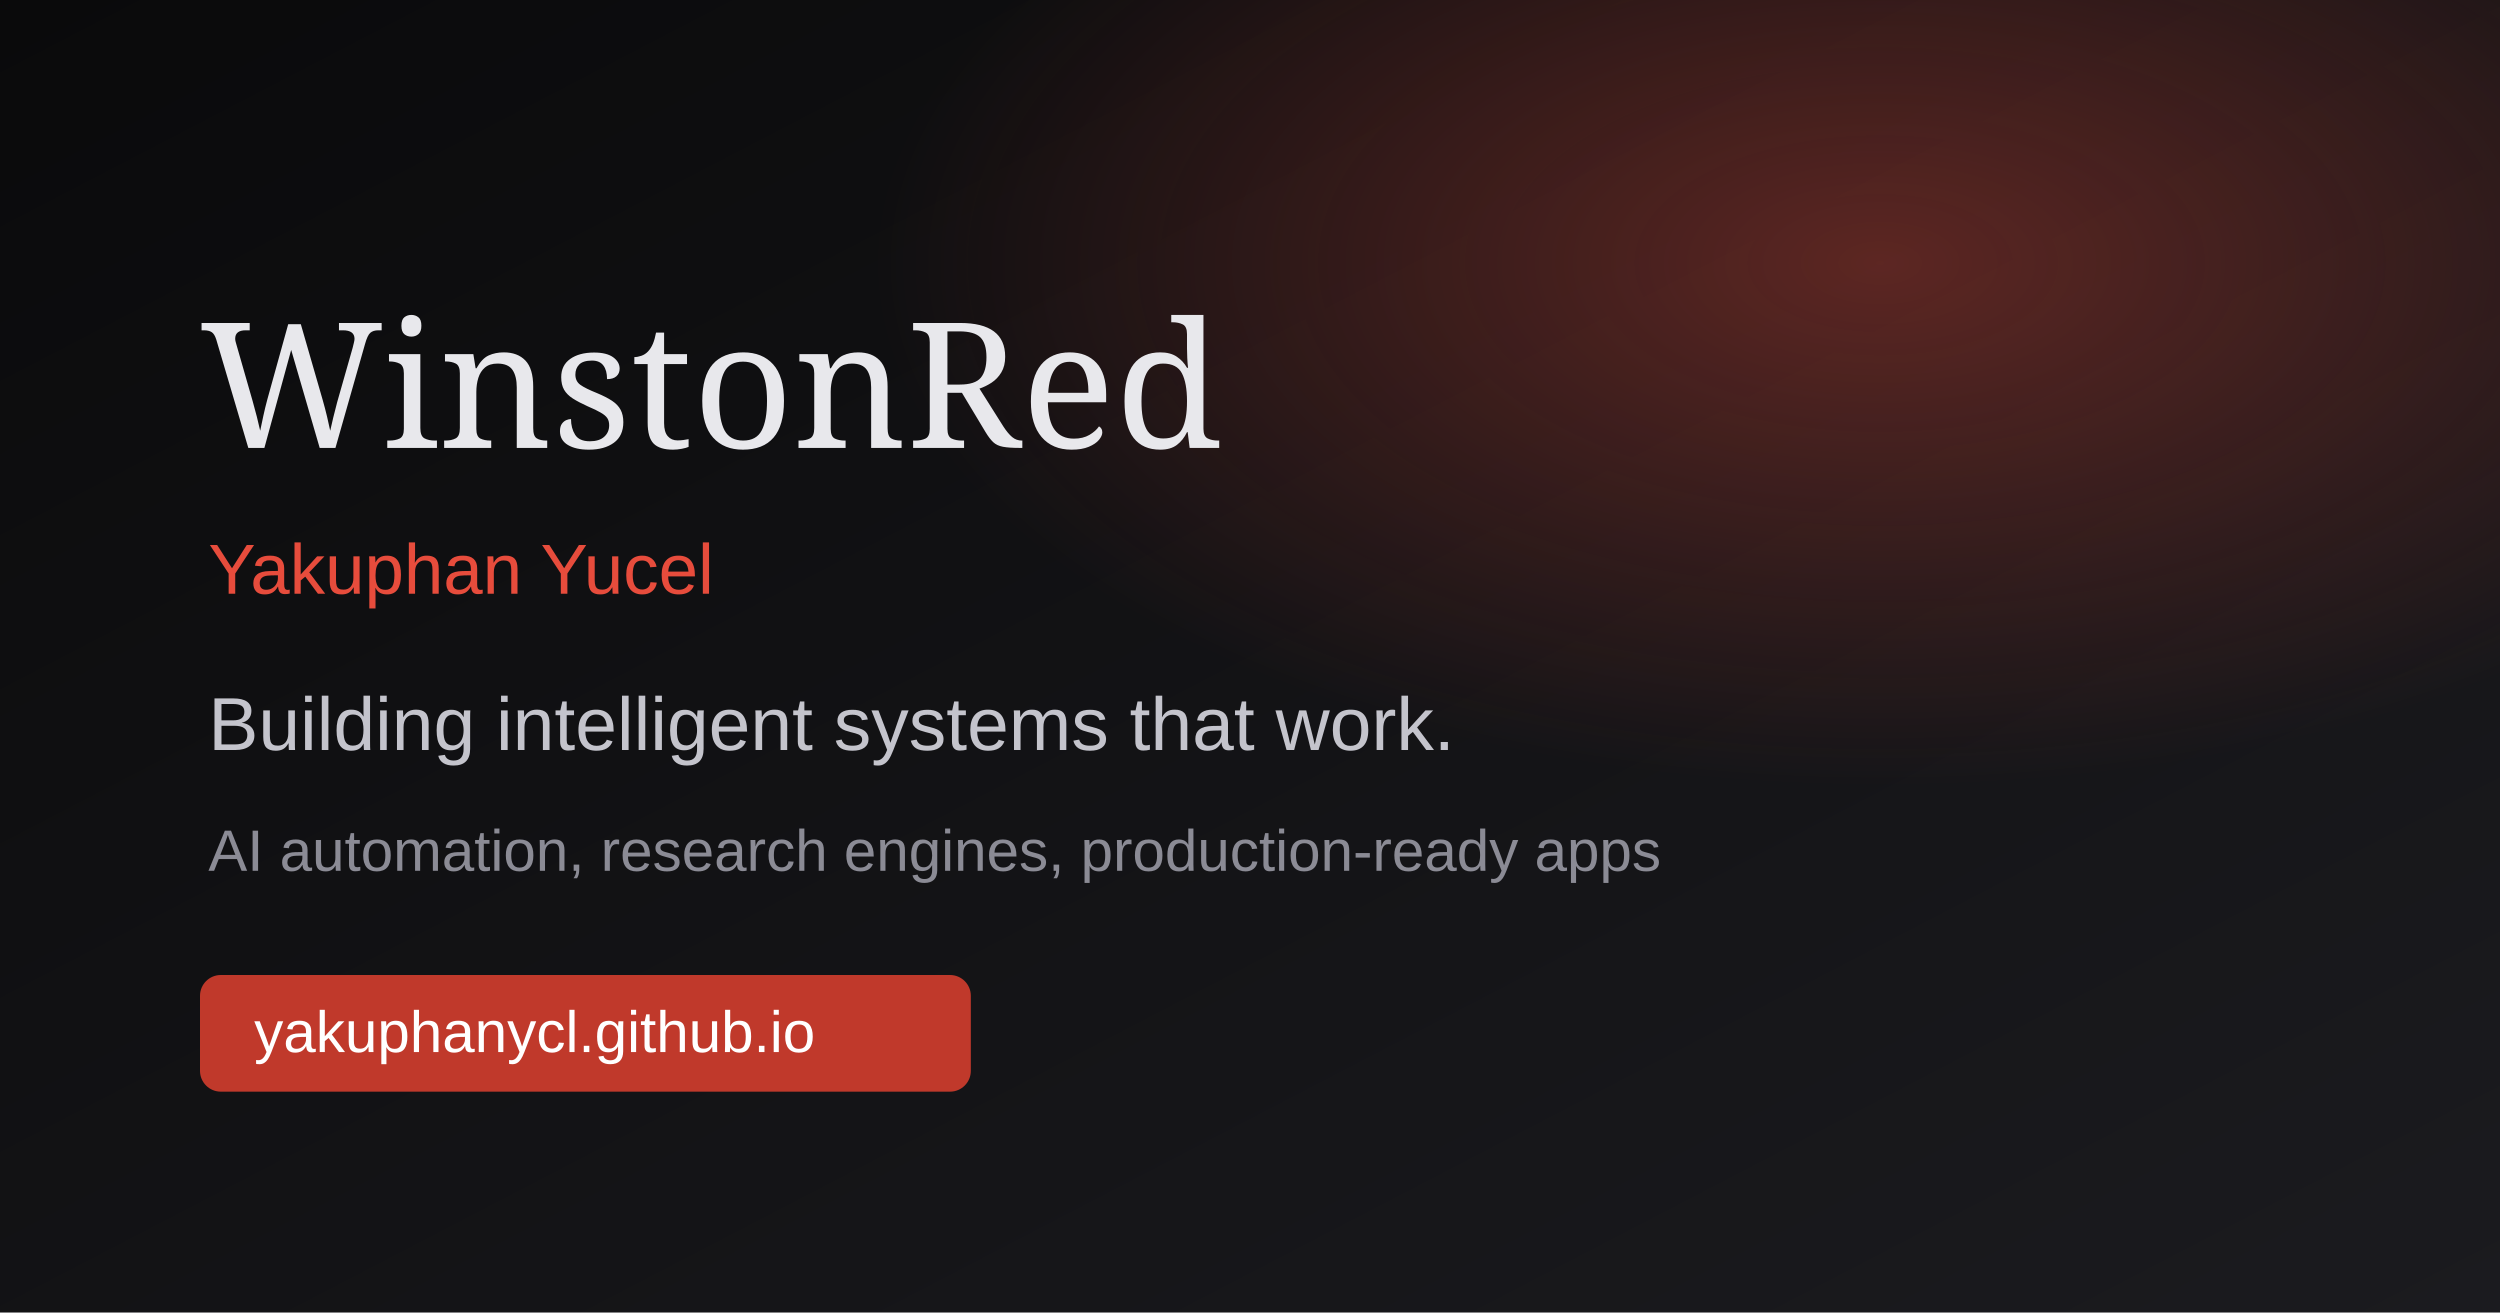
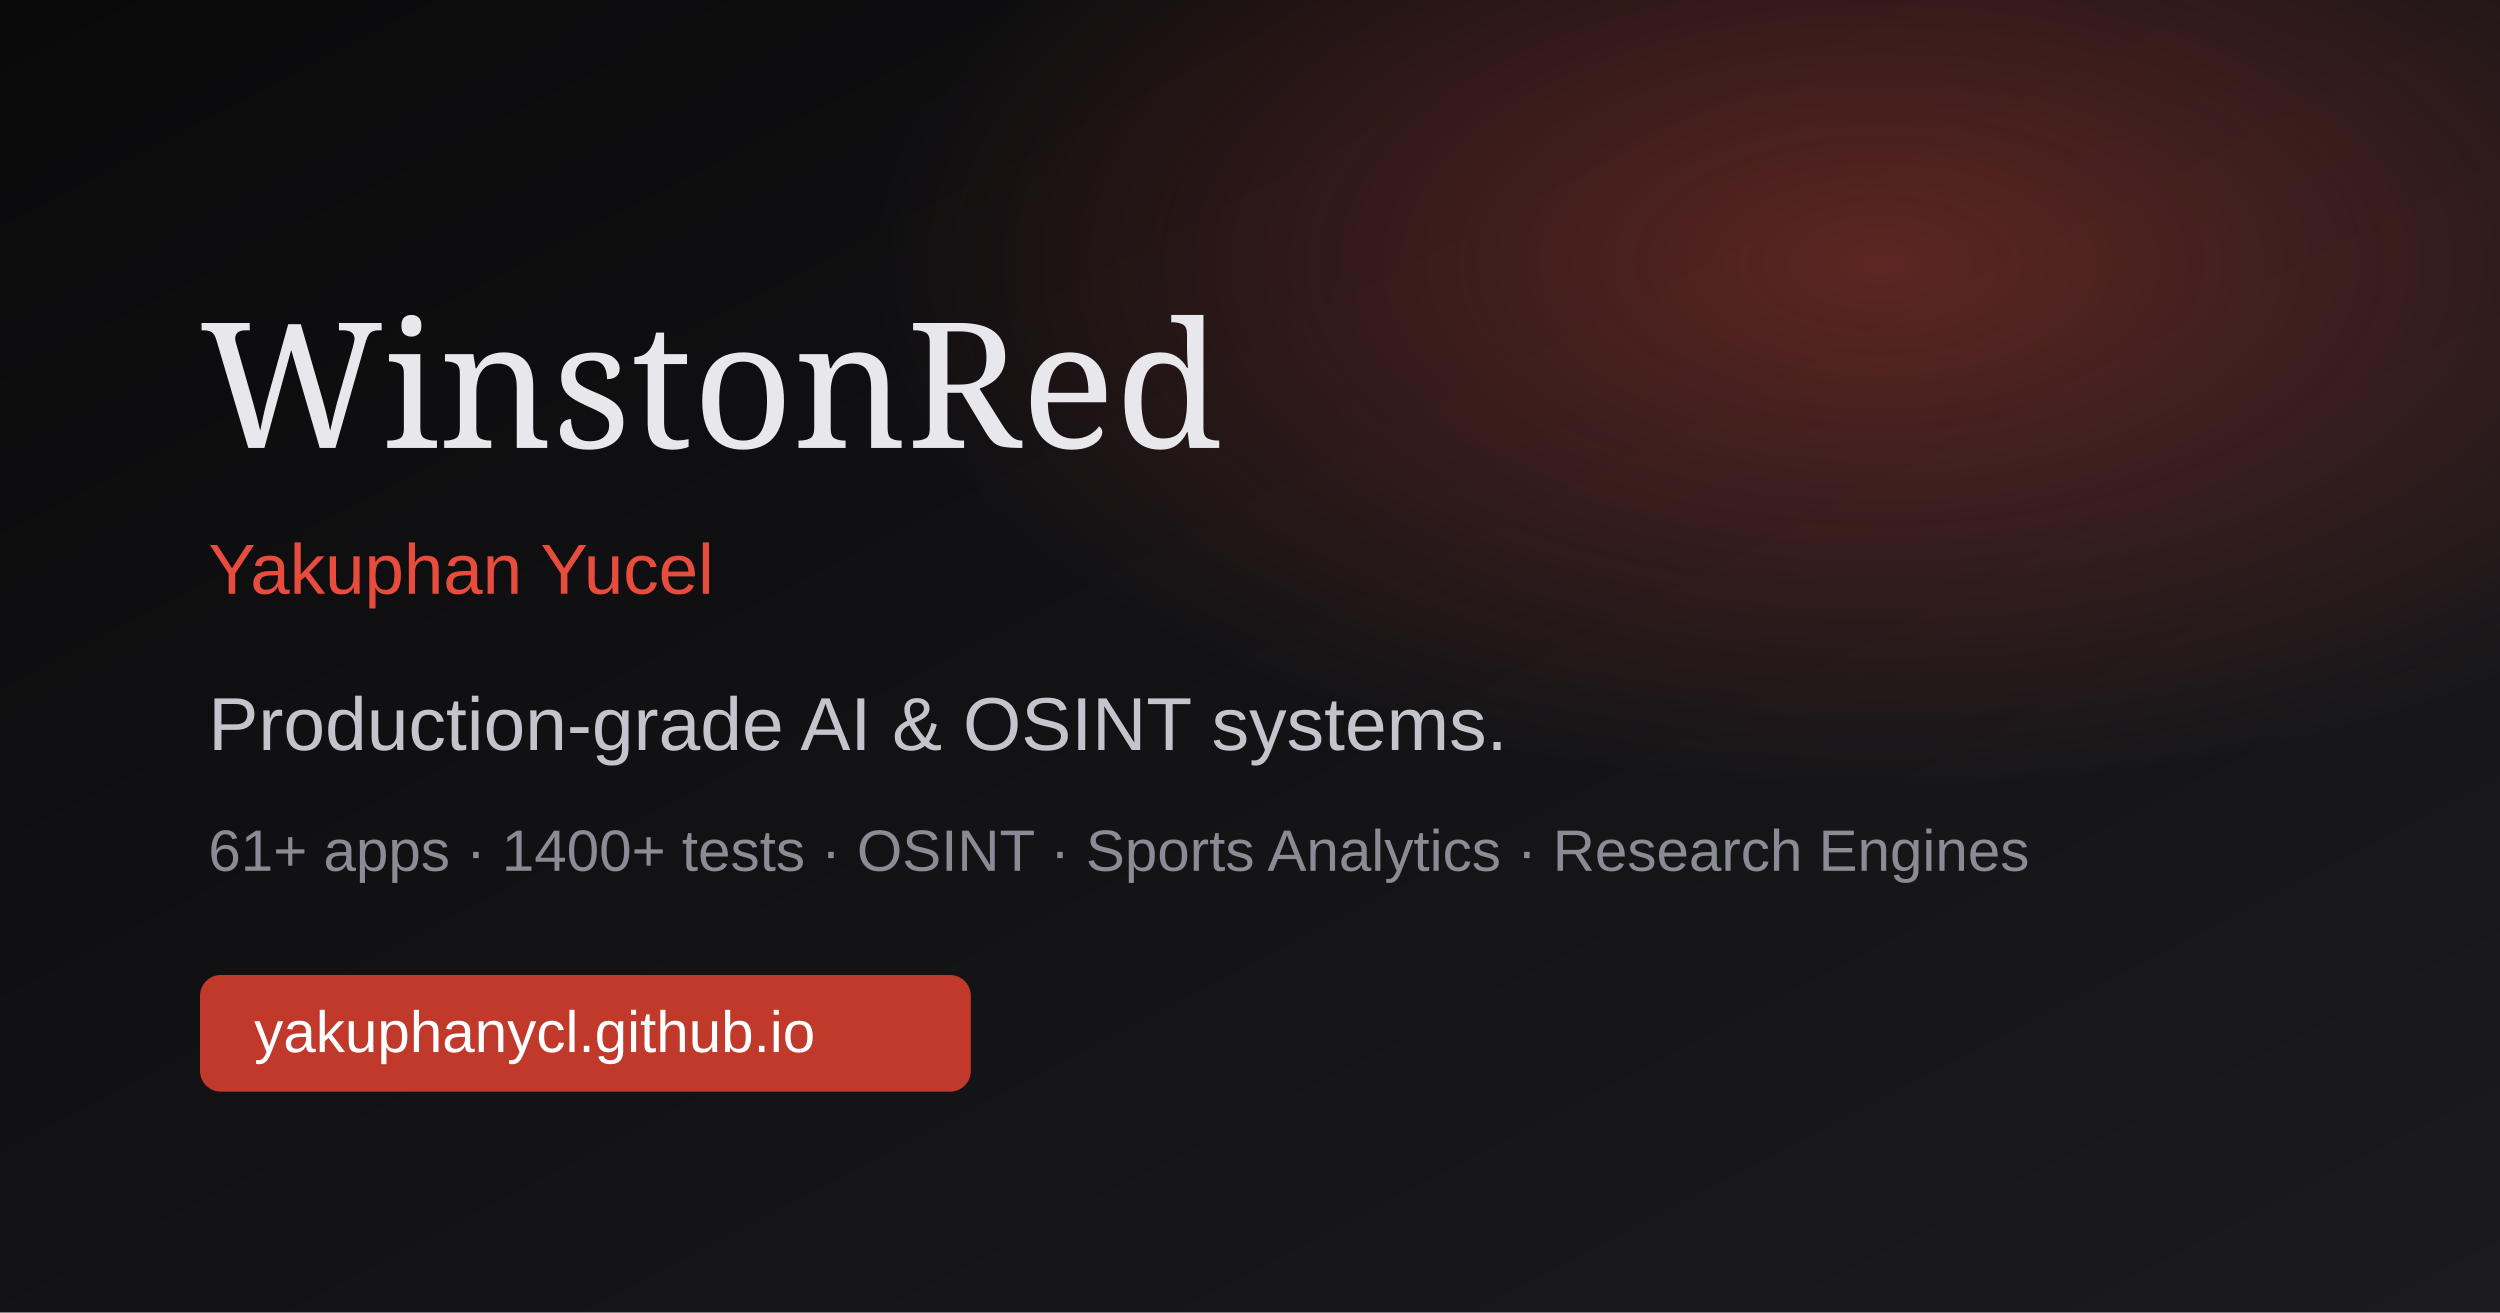
<svg xmlns="http://www.w3.org/2000/svg" viewBox="0 0 1200 630">
  <defs>
    <linearGradient id="bg" x1="0" y1="0" x2="1" y2="1">
      <stop offset="0%" stop-color="#0a0a0b" />
      <stop offset="100%" stop-color="#1b1b1f" />
    </linearGradient>
    <radialGradient id="glow" cx="75%" cy="20%" r="40%">
      <stop offset="0%" stop-color="rgba(231,76,60,0.35)" />
      <stop offset="100%" stop-color="rgba(231,76,60,0)" />
    </radialGradient>
  </defs>
  <rect width="1200" height="630" fill="url(#bg)" />
  <rect width="1200" height="630" fill="url(#glow)" />
  <text x="96" y="215" fill="#e8e8ec" font-family="Georgia, serif" font-size="84">WinstonRed</text>
  <text x="100" y="285" fill="#e74c3c" font-family="Arial, sans-serif" font-size="34">Yakuphan Yucel</text>
  <text x="100" y="360" fill="#c4c4cc" font-family="Arial, sans-serif" font-size="36">
-     Building intelligent systems that work.
+     Production-grade AI &amp; OSINT systems.
  </text>
  <text x="100" y="418" fill="#8b8b95" font-family="Arial, sans-serif" font-size="28">
-     AI automation, research engines, production-ready apps
+     61+ apps · 1400+ tests · OSINT · Sports Analytics · Research Engines
  </text>
  <rect x="96" y="468" width="370" height="56" rx="10" fill="#c0392b" />
  <text x="122" y="505" fill="#ffffff" font-family="Arial, sans-serif" font-size="28">
    yakuphanycl.github.io
  </text>
</svg>
